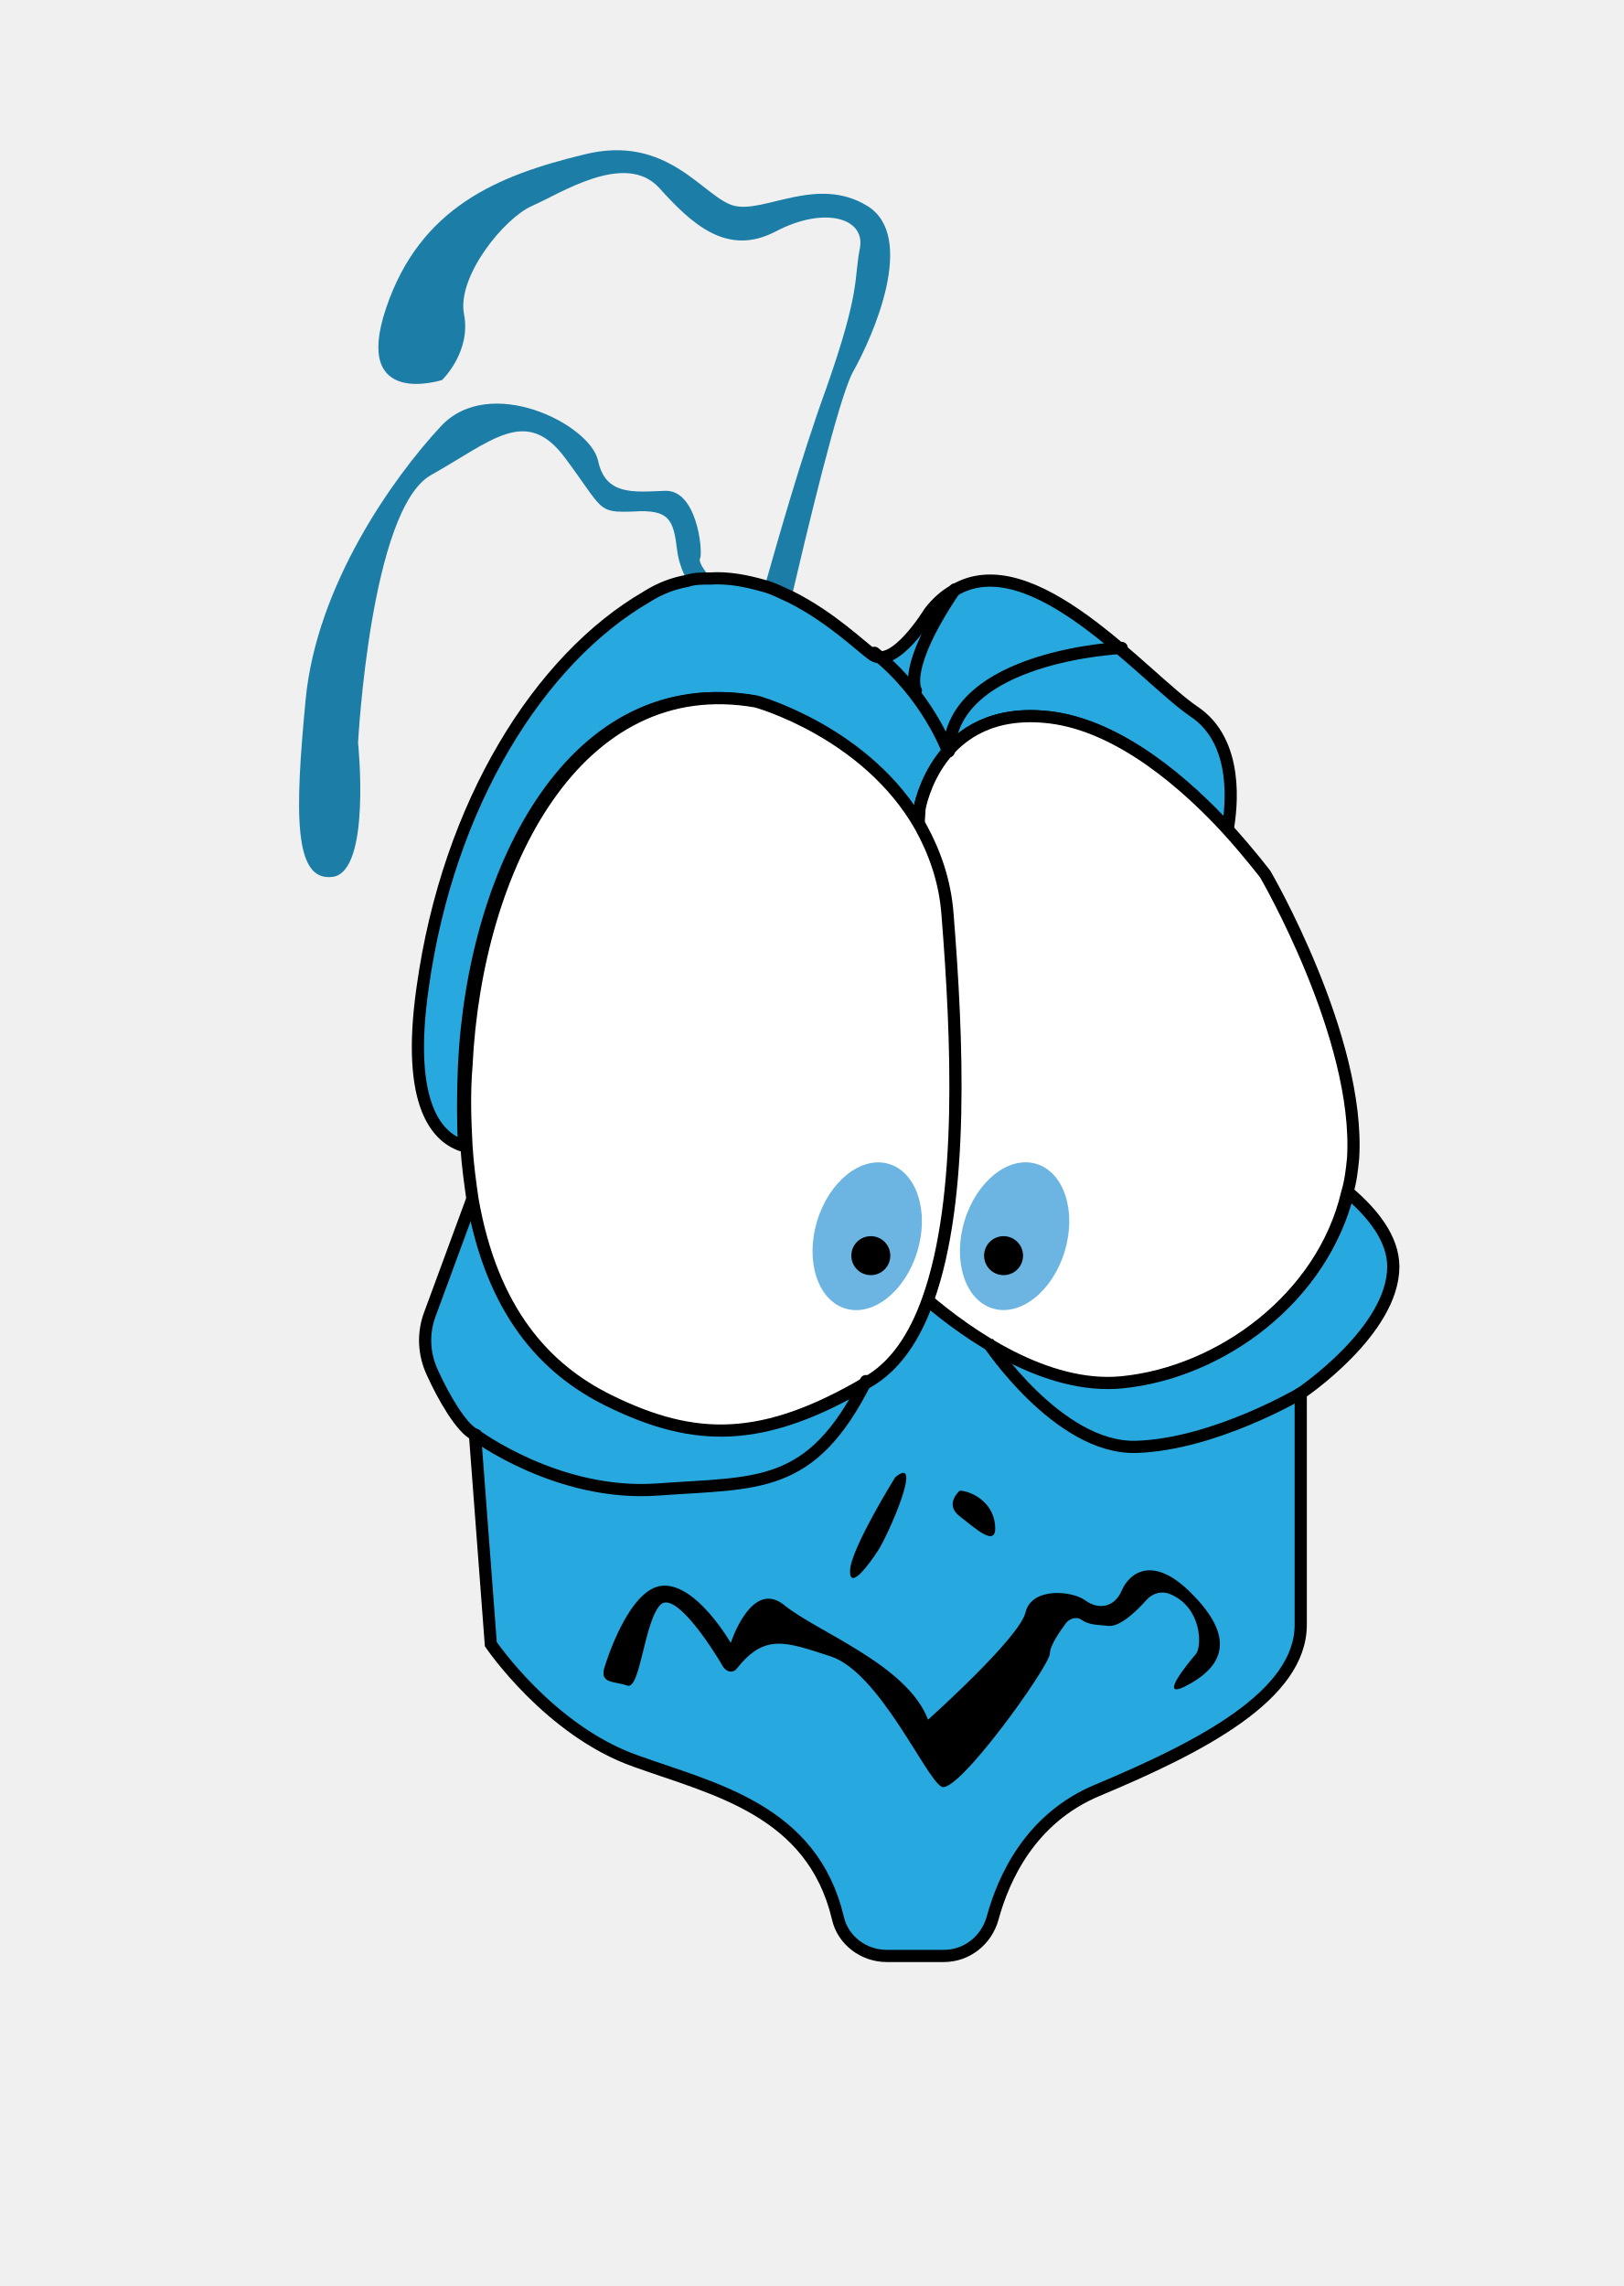
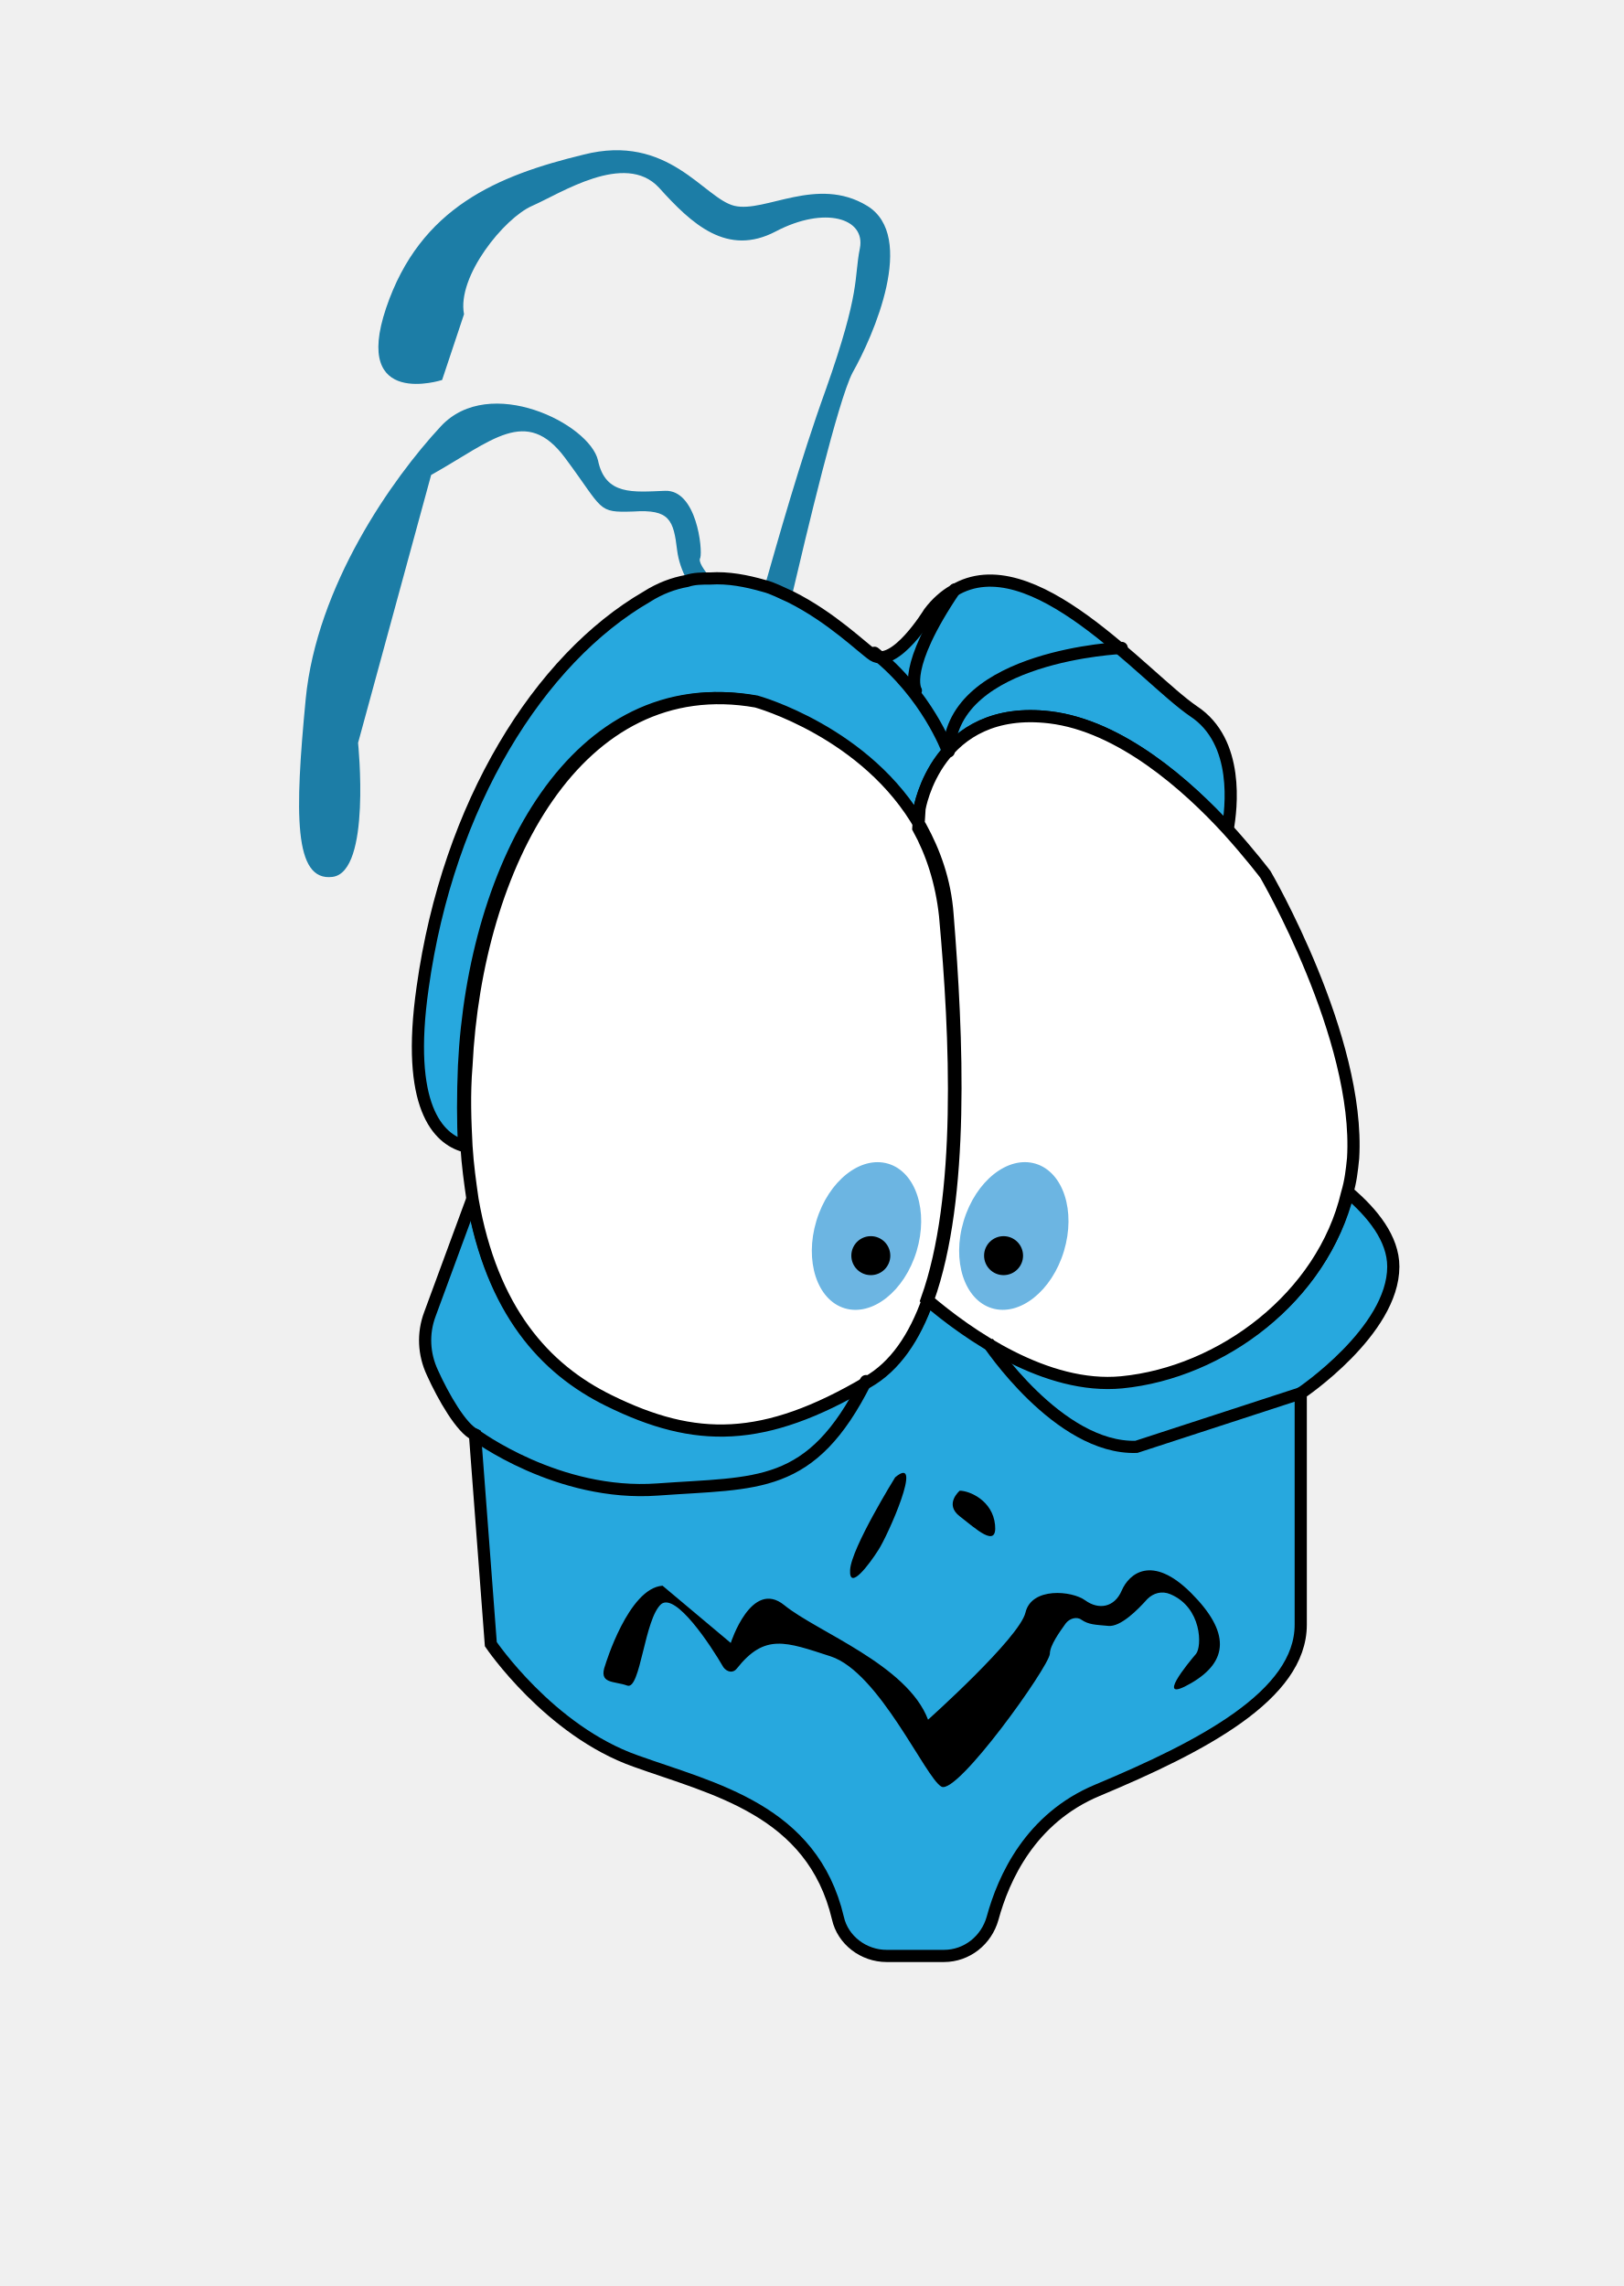
- <svg xmlns="http://www.w3.org/2000/svg" version="1.1" id="Layer_1" x="0px" y="0px" viewBox="0 0 133.3 187.7" style="enable-background:new 0 0 133.3 187.7;" xml:space="preserve">
-   <style type="text/css">
- 	.st0{fill:#1C7DA6;}
- 	.st1{fill:#27A8DE;stroke:#000000;stroke-miterlimit:10;}
- 	.st2{fill:none;stroke:#000000;stroke-linecap:round;stroke-miterlimit:10;}
- 	.st3{fill:#FFFFFF;stroke:#000000;stroke-miterlimit:10;}
- 	.st4{fill:none;stroke:#000000;stroke-miterlimit:10;}
- 	.st5{fill:#6CB5E2;}
- </style>
-   <g>
-     <path class="st0" d="M70,30.6c-1.2,2.3-3.8,13.3-5,18.4c-0.7-0.4-1.5-0.7-2.2-0.9c1-3.5,2.9-10.3,5-16.1c2.9-8.2,2.3-9.1,2.8-11.6   s-2.9-3.5-6.9-1.4s-6.9-0.6-9.6-3.6c-2.8-3-8.1,0.5-10.4,1.5s-6.2,5.8-5.6,8.9s-1.8,5.4-1.8,5.4s-7.4,2.4-4.6-5.9   s9.2-10.9,16.2-12.6c7-1.8,9.9,3.6,12.4,4.2c2.5,0.6,6.8-2.5,10.9,0S71.7,27.6,70,30.6z" />
-     <path class="st0" d="M58.3,47.4c-0.6,0-1.2,0.1-1.9,0.2c-0.4-0.7-0.7-1.6-0.8-2.4c-0.3-2.5-0.6-3.4-3.6-3.2c-3,0.1-2.4-0.1-5.6-4.4   c-3.2-4.3-6-1.4-11,1.4s-6,22-6,22s1.1,10.6-2.1,11c-3.2,0.4-3.1-5.2-2.2-14.6c0.9-9.3,7.1-18.1,11.1-22.4c4-4.3,12.2-0.2,12.9,2.8   c0.6,2.9,2.9,2.6,5.5,2.5c2.6-0.1,3.1,4.8,2.9,5.5C57.3,46.1,57.8,46.8,58.3,47.4z" />
-     <path class="st1" d="M100.8,68.1c-3.3-3.6-8.8-8.5-14.6-9.2c-9.2-1.1-10.7,7.5-10.7,7.5L75.4,68C71,60.2,61.9,57.6,61.9,57.6   c-14.6-2.6-23,13.4-23.8,29.9c-0.1,2.4-0.1,4.6,0,6.6c-2.1-0.6-4.8-3.2-3.4-13c2.1-15.1,9.6-27,18.4-32.1c1.1-0.7,2.2-1.1,3.3-1.3   c0.6-0.2,1.2-0.2,1.9-0.2c1.5-0.1,3,0.2,4.4,0.6c0.8,0.2,1.5,0.6,2.2,0.9c3.4,1.7,5.9,4.2,6.8,4.8c1.8,1.1,4.6-3.5,4.6-3.5   c0.6-0.8,1.3-1.4,2-1.8c6.4-3.9,15.6,7.1,19.7,9.9C101.8,60.9,101.1,66.4,100.8,68.1z" />
-     <path class="st1" d="M114.4,104c0,5.3-7.6,10.4-7.6,10.4s0,13.2,0,19c0,5.8-8.1,10-16.7,13.6c-5.5,2.3-7.7,7.2-8.6,10.5   c-0.5,1.8-2.1,3.1-4,3.1h-4.7c-1.9,0-3.6-1.3-4-3.1c-2.1-8.9-10.2-10.6-16.6-12.9c-7.1-2.5-11.9-9.6-11.9-9.6L39,117.8   c-1.1-0.5-2.6-3.1-3.5-5.1c-0.7-1.5-0.8-3.2-0.2-4.8l3.5-9.5c1.6,9.1,5.9,13.9,11.2,16.5c7.1,3.5,12.8,3.5,21.2-1.5   c2.3-1.3,3.9-3.7,5-6.8c3.4,2.8,9.7,7.3,16,6.8c8.2-0.8,16.4-7,18.5-15.5C112.7,99.6,114.4,101.7,114.4,104z" />
-     <path class="st2" d="M75.2,56.7c0,0-1.2-1.8,3.2-8.3" />
-     <path class="st2" d="M77.8,61.6c0,0-1.7-4.6-6-8" />
-     <path class="st3" d="M111.1,95.1c-0.1,1-0.2,1.9-0.5,2.9c-2,8.5-10.3,14.7-18.5,15.5c-6.2,0.6-12.6-3.9-16-6.8   c3-8.4,2.4-21.6,1.5-31.5c-0.3-2.8-1.1-5.2-2.2-7.2l0.1-1.6c0,0,1.4-8.6,10.7-7.5c5.8,0.7,11.3,5.6,14.6,9.2   c1.9,2.1,3.1,3.7,3.1,3.7S111.7,85.2,111.1,95.1z" />
-     <path class="st3" d="M76.2,106.7c-1.1,3.1-2.7,5.5-5,6.8c-8.5,5-14.1,5-21.2,1.5c-5.3-2.6-9.6-7.4-11.2-16.5   c-0.2-1.4-0.4-2.8-0.5-4.4c-0.1-2-0.2-4.2,0-6.6c0.8-16.4,9.1-32.5,23.8-29.9c0,0,9.1,2.5,13.5,10.3c1.1,2,2,4.4,2.2,7.2   C78.6,85.1,79.2,98.3,76.2,106.7z" />
-     <path class="st2" d="M92.1,53.2c0,0-13.9,0.6-14.2,8.5" />
-     <path class="st2" d="M39,117.8c0,0,6.8,5.1,15,4.5s12.6,0.1,17.1-8.9" />
-     <path class="st4" d="M81.1,110.2c0,0,5.8,8.8,12.2,8.6s13.5-4.4,13.5-4.4" />
-     <path d="M73.5,121.3c0,0-3.6,5.8-3.7,7.6c-0.1,1.8,1.6-0.5,2.3-1.6C72.9,126.1,75.9,119.3,73.5,121.3z" />
-     <path d="M78.8,122.4c0,0-1.3,1.1,0,2.1s3.1,2.7,2.9,0.7S79.6,122.4,78.8,122.4z" />
-     <path d="M49.7,136.7c0,0,1.9-6.3,4.7-6.5s5.6,4.7,5.6,4.7s1.7-5.3,4.4-3.1s10.1,4.9,11.8,9.4c0,0,7.5-6.7,8-8.8s3.8-1.8,4.9-1   s2.4,0.6,3-0.8s2.5-3,5.7,0.2c3.2,3.2,3.1,5.6,0,7.4s-0.2-1.7,0.4-2.4c0.5-0.6,0.5-3.8-2.1-4.9c-0.7-0.3-1.4-0.1-1.9,0.4   c-0.8,0.9-2.2,2.3-3.2,2.2c-1.1-0.1-1.6-0.1-2.2-0.5c-0.4-0.3-1-0.1-1.3,0.3c-0.5,0.7-1.3,1.8-1.3,2.5c-0.1,1.1-7.6,11.6-8.9,10.9   s-5.1-9.4-9.1-10.7c-3.7-1.2-5.4-1.9-7.7,1c-0.3,0.4-0.8,0.3-1.1-0.1c-1.1-1.9-3.9-6.1-5.1-5.2c-1.4,1.2-1.7,7.1-2.8,6.7   S49.1,138.3,49.7,136.7z" />
-     <ellipse transform="matrix(0.9574 0.2887 -0.2887 0.9574 32.3406 -16.2249)" class="st5" cx="71.2" cy="101.5" rx="4.3" ry="6.2" />
-     <ellipse transform="matrix(0.9574 0.2887 -0.2887 0.9574 32.8568 -19.7243)" class="st5" cx="83.3" cy="101.5" rx="4.3" ry="6.2" />
-     <circle cx="71.5" cy="103.1" r="1.6" />
-     <circle cx="82.4" cy="103.1" r="1.6" />
-   </g>
-   <g>
- </g>
-   <g>
- </g>
-   <g>
- </g>
-   <g>
- </g>
-   <g>
- </g>
-   <g>
- </g>
+ <svg xmlns="http://www.w3.org/2000/svg" viewBox="0 0 133.3 187.7" enable-background="new 0 0 133.3 187.7">
+   <style type="text/css">.st0{fill:#1C7DA6;} .st1{fill:#27A8DE;stroke:#000000;stroke-miterlimit:10;} .st2{fill:none;stroke:#000000;stroke-linecap:round;stroke-miterlimit:10;} .st3{fill:#FFFFFF;stroke:#000000;stroke-miterlimit:10;} .st4{fill:none;stroke:#000000;stroke-miterlimit:10;} .st5{fill:#6CB5E2;}</style>
+   <path class="st0" d="M70 30.6c-1.2 2.3-3.8 13.3-5 18.4-.7-.4-1.5-.7-2.2-.9 1-3.5 2.9-10.3 5-16.1 2.9-8.2 2.3-9.1 2.8-11.6s-2.9-3.5-6.9-1.4-6.9-.6-9.6-3.6c-2.8-3-8.1.5-10.4 1.5s-6.2 5.8-5.6 8.9l-1.8 5.4s-7.4 2.4-4.6-5.9 9.2-10.9 16.2-12.6c7-1.8 9.9 3.6 12.4 4.2 2.5.6 6.8-2.5 10.9 0s.5 10.7-1.2 13.7zM58.3 47.4c-.6 0-1.2.1-1.9.2-.4-.7-.7-1.6-.8-2.4-.3-2.5-.6-3.4-3.6-3.2-3 .1-2.4-.1-5.6-4.4-3.2-4.3-6-1.4-11 1.4l-6 22s1.1 10.6-2.1 11c-3.2.4-3.1-5.2-2.2-14.6.9-9.3 7.1-18.1 11.1-22.4 4-4.3 12.2-.2 12.9 2.8.6 2.9 2.9 2.6 5.5 2.5 2.6-.1 3.1 4.8 2.9 5.5-.2.3.3 1 .8 1.6z" />
+   <path class="st1" d="M100.8 68.1c-3.3-3.6-8.8-8.5-14.6-9.2-9.2-1.1-10.7 7.5-10.7 7.5l-.1 1.6c-4.4-7.8-13.5-10.4-13.5-10.4-14.6-2.6-23 13.4-23.8 29.9-.1 2.4-.1 4.6 0 6.6-2.1-.6-4.8-3.2-3.4-13 2.1-15.1 9.6-27 18.4-32.1 1.1-.7 2.2-1.1 3.3-1.3.6-.2 1.2-.2 1.9-.2 1.5-.1 3 .2 4.4.6.8.2 1.5.6 2.2.9 3.4 1.7 5.9 4.2 6.8 4.8 1.8 1.1 4.6-3.5 4.6-3.5.6-.8 1.3-1.4 2-1.8 6.4-3.9 15.6 7.1 19.7 9.9 3.8 2.5 3.1 8 2.8 9.7zM114.4 104c0 5.3-7.6 10.4-7.6 10.4v19c0 5.8-8.1 10-16.7 13.6-5.5 2.3-7.7 7.2-8.6 10.5-.5 1.8-2.1 3.1-4 3.1h-4.7c-1.9 0-3.6-1.3-4-3.1-2.1-8.9-10.2-10.6-16.6-12.9-7.1-2.5-11.9-9.6-11.9-9.6l-1.3-17.2c-1.1-.5-2.6-3.1-3.5-5.1-.7-1.5-.8-3.2-.2-4.8l3.5-9.5c1.6 9.1 5.9 13.9 11.2 16.5 7.1 3.5 12.8 3.5 21.2-1.5 2.3-1.3 3.9-3.7 5-6.8 3.4 2.8 9.7 7.3 16 6.8 8.2-.8 16.4-7 18.5-15.5 2 1.7 3.7 3.8 3.7 6.1z" />
+   <path class="st2" d="M75.2 56.7s-1.2-1.8 3.2-8.3M77.8 61.6s-1.7-4.6-6-8" />
+   <path class="st3" d="M111.1 95.1c-.1 1-.2 1.9-.5 2.9-2 8.5-10.3 14.7-18.5 15.5-6.2.6-12.6-3.9-16-6.8 3-8.4 2.4-21.6 1.5-31.5-.3-2.8-1.1-5.2-2.2-7.2l.1-1.6s1.4-8.6 10.7-7.5c5.8.7 11.3 5.6 14.6 9.2 1.9 2.1 3.1 3.7 3.1 3.7s7.8 13.4 7.2 23.3zM76.2 106.7c-1.1 3.1-2.7 5.5-5 6.8-8.5 5-14.1 5-21.2 1.5-5.3-2.6-9.6-7.4-11.2-16.5-.2-1.4-.4-2.8-.5-4.4-.1-2-.2-4.2 0-6.6.8-16.4 9.1-32.5 23.8-29.9 0 0 9.1 2.5 13.5 10.3 1.1 2 2 4.4 2.2 7.2.8 10 1.4 23.2-1.6 31.6z" />
+   <path class="st2" d="M92.1 53.2s-13.9.6-14.2 8.5M39 117.8s6.8 5.1 15 4.5 12.6.1 17.1-8.9" />
+   <path class="st4" d="M81.1 110.2s5.8 8.8 12.2 8.6l13.5-4.4" />
+   <path d="M73.5 121.3s-3.6 5.8-3.7 7.6c-.1 1.8 1.6-.5 2.3-1.6.8-1.2 3.8-8 1.4-6zM78.8 122.4s-1.3 1.1 0 2.1 3.1 2.7 2.9.7-2.1-2.8-2.9-2.8zM49.7 136.7s1.9-6.3 4.7-6.5l5.6 4.7s1.7-5.3 4.4-3.1 10.1 4.9 11.8 9.4c0 0 7.5-6.7 8-8.8s3.8-1.8 4.9-1 2.4.6 3-.8 2.5-3 5.7.2 3.1 5.6 0 7.4-.2-1.7.4-2.4c.5-.6.5-3.8-2.1-4.9-.7-.3-1.4-.1-1.9.4-.8.9-2.2 2.3-3.2 2.2-1.1-.1-1.6-.1-2.2-.5-.4-.3-1-.1-1.3.3-.5.7-1.3 1.8-1.3 2.5-.1 1.1-7.6 11.6-8.9 10.9s-5.1-9.4-9.1-10.7c-3.7-1.2-5.4-1.9-7.7 1-.3.4-.8.3-1.1-.1-1.1-1.9-3.9-6.1-5.1-5.2-1.4 1.2-1.7 7.1-2.8 6.7s-2.4-.1-1.8-1.7z" />
+   <ellipse transform="matrix(.957 .289 -.289 .957 32.341 -16.225)" class="st5" cx="71.2" cy="101.5" rx="4.3" ry="6.2" />
+   <ellipse transform="matrix(.957 .289 -.289 .957 32.857 -19.724)" class="st5" cx="83.3" cy="101.5" rx="4.3" ry="6.2" />
+   <circle cx="71.5" cy="103.1" r="1.6" />
+   <circle cx="82.4" cy="103.1" r="1.6" />
</svg>
